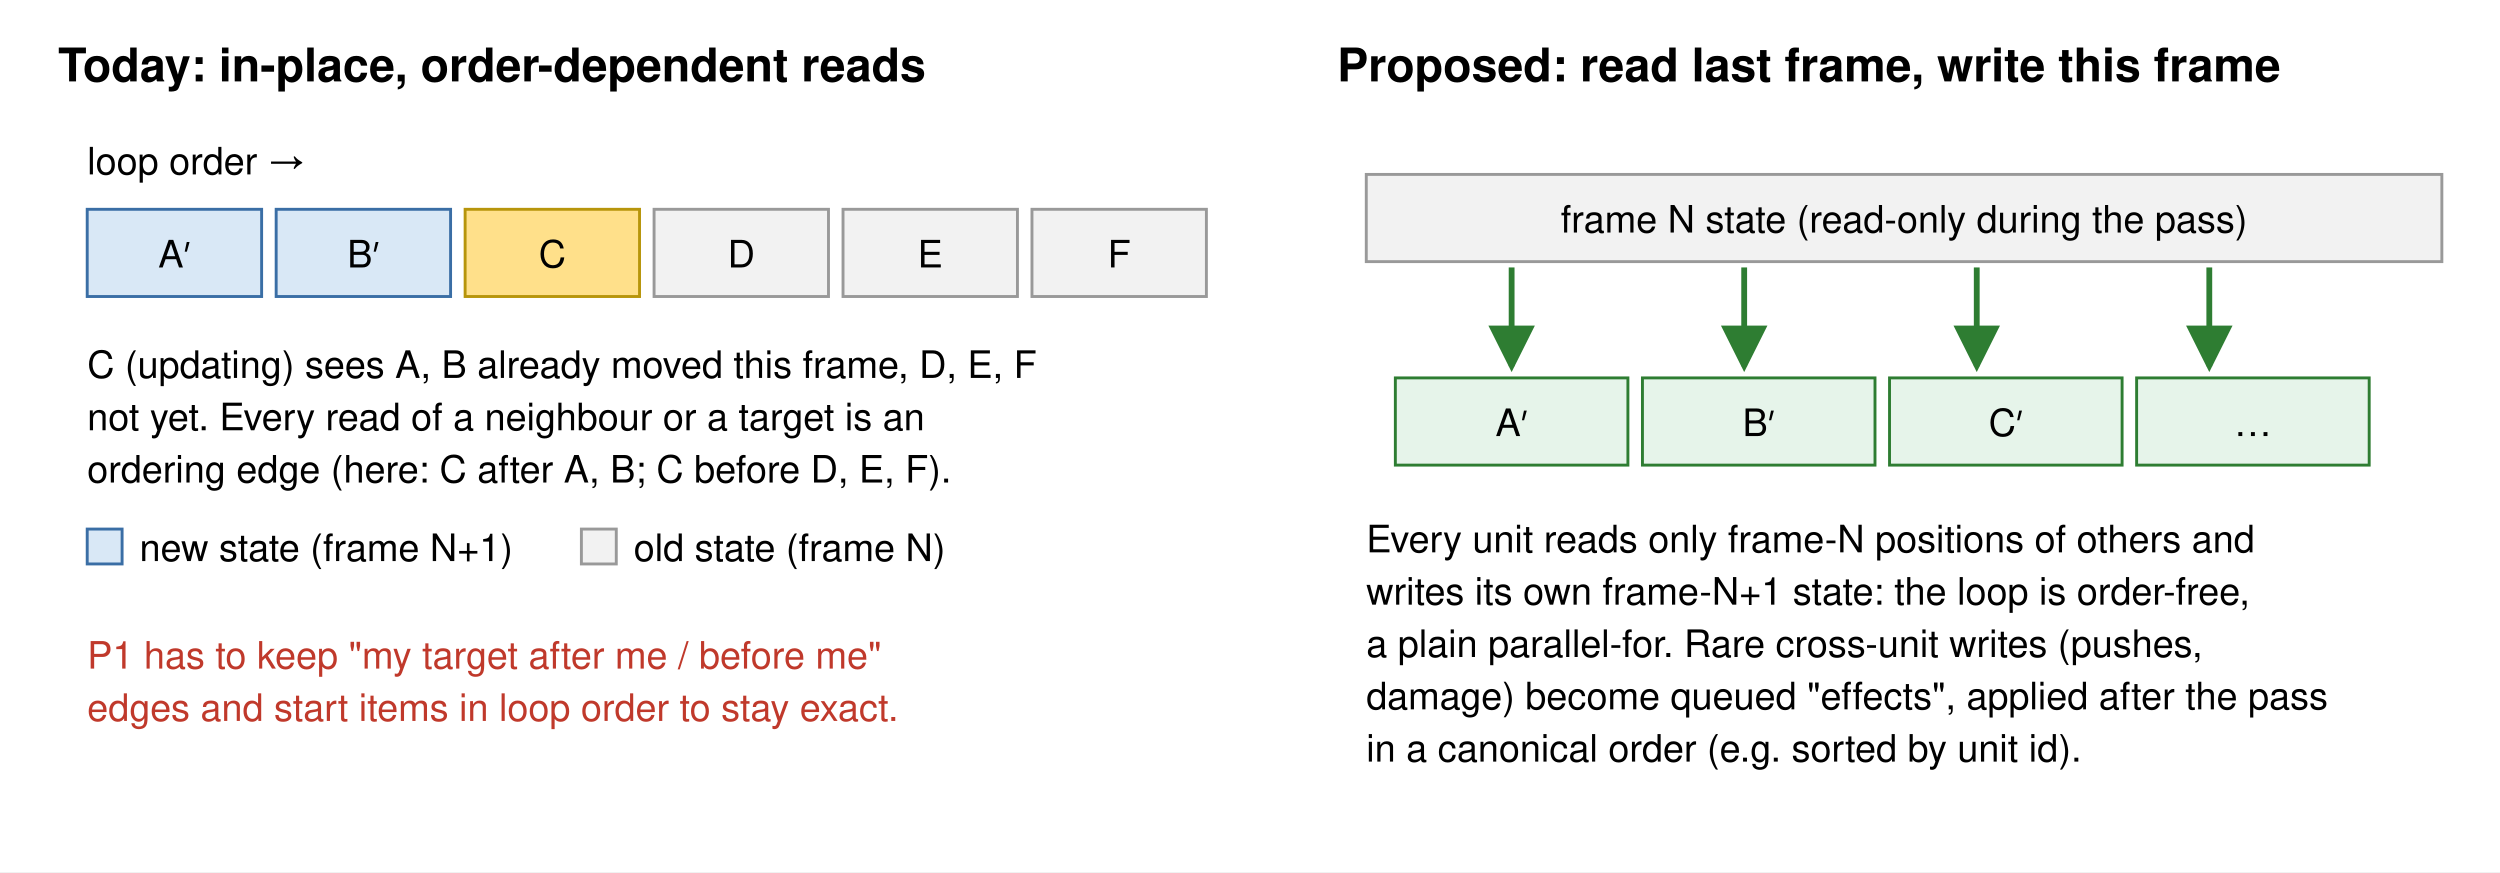
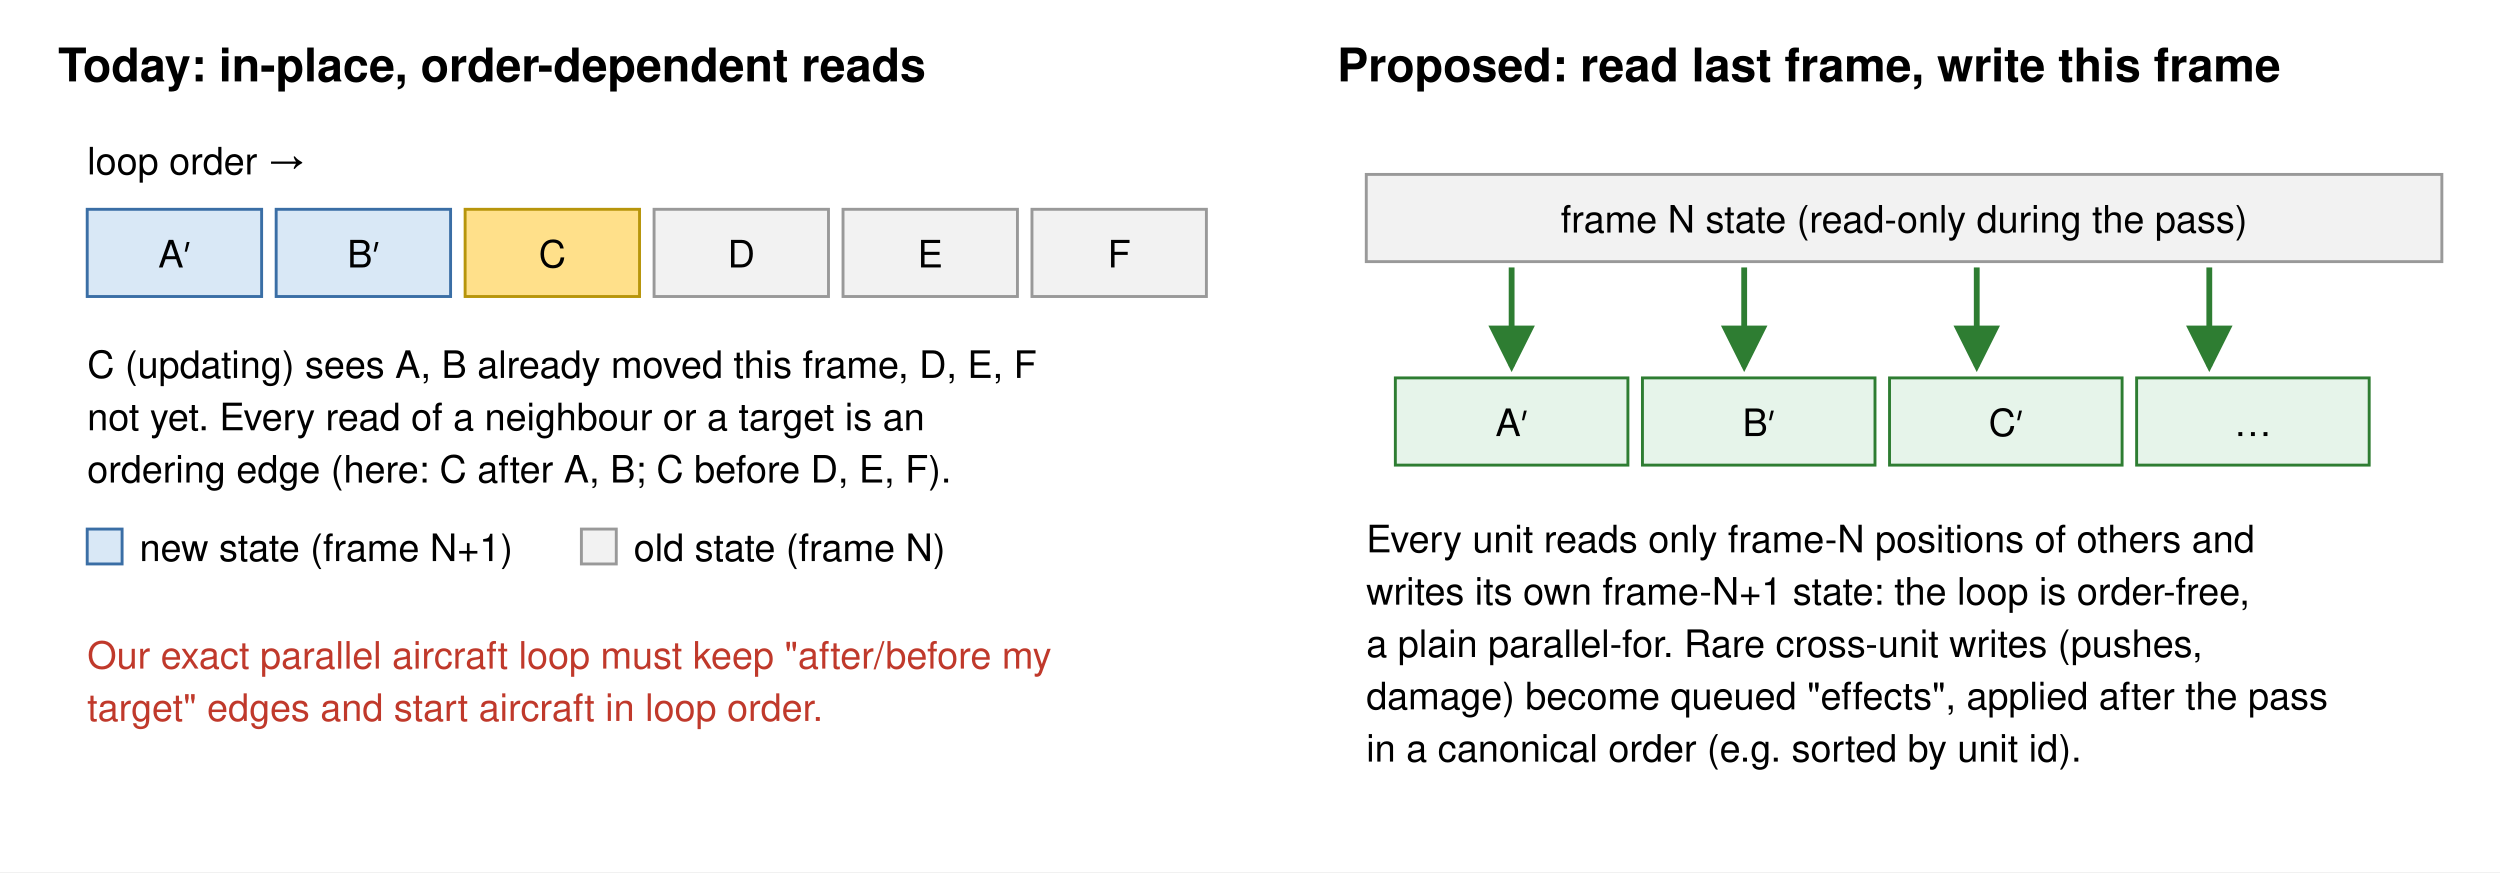
<svg xmlns="http://www.w3.org/2000/svg" width="860" height="300" viewBox="0 0 860 300" font-family="Helvetica, Arial, sans-serif" font-size="13">
  <rect width="860" height="300" fill="#ffffff" />
  <text x="20" y="28" font-size="16" font-weight="bold">Today: in-place, order-dependent reads</text>
  <text x="460" y="28" font-size="16" font-weight="bold">Proposed: read last frame, write this frame</text>
  <g>
    <text x="30" y="60">loop order →</text>
    <g fill="#d9e8f6" stroke="#3a6ea5">
      <rect x="30" y="72" width="60" height="30" />
      <rect x="95" y="72" width="60" height="30" />
    </g>
    <rect x="160" y="72" width="60" height="30" fill="#ffe08a" stroke="#b7950b" />
    <g fill="#f2f2f2" stroke="#999">
      <rect x="225" y="72" width="60" height="30" />
      <rect x="290" y="72" width="60" height="30" />
      <rect x="355" y="72" width="60" height="30" />
    </g>
    <g text-anchor="middle">
      <text x="60" y="92">A′</text>
      <text x="125" y="92">B′</text>
      <text x="190" y="92">C</text>
      <text x="255" y="92">D</text>
      <text x="320" y="92">E</text>
      <text x="385" y="92">F</text>
    </g>
    <text x="30" y="130">C (updating) sees A, B already moved this frame, D, E, F</text>
    <text x="30" y="148">not yet. Every read of a neighbour or a target is an</text>
    <text x="30" y="166">ordering edge (here: C after A, B; C before D, E, F).</text>
    <rect x="30" y="182" width="12" height="12" fill="#d9e8f6" stroke="#3a6ea5" />
    <text x="48" y="193">new state (frame N+1)</text>
    <rect x="200" y="182" width="12" height="12" fill="#f2f2f2" stroke="#999" />
    <text x="218" y="193">old state (frame N)</text>
-     <text x="30" y="230" fill="#c0392b">P1 has to keep "my target after me / before me"</text>
-     <text x="30" y="248" fill="#c0392b">edges and start items in loop order to stay exact.</text>
+     <text x="30" y="230" fill="#c0392b">Our exact parallel aircraft loop must keep "after/before my</text>
+     <text x="30" y="248" fill="#c0392b">target" edges and start aircraft in loop order.</text>
  </g>
  <g>
    <rect x="470" y="60" width="370" height="30" fill="#f2f2f2" stroke="#999" />
    <text x="655" y="80" text-anchor="middle">frame N state (read-only during the pass)</text>
    <g stroke="#2e7d32" stroke-width="2" marker-end="url(#g)">
      <path d="M520 92 V126" />
      <path d="M600 92 V126" />
      <path d="M680 92 V126" />
      <path d="M760 92 V126" />
    </g>
    <g fill="#e6f4ea" stroke="#2e7d32">
      <rect x="480" y="130" width="80" height="30" />
      <rect x="565" y="130" width="80" height="30" />
      <rect x="650" y="130" width="80" height="30" />
      <rect x="735" y="130" width="80" height="30" />
    </g>
    <g text-anchor="middle">
      <text x="520" y="150">A′</text>
      <text x="605" y="150">B′</text>
      <text x="690" y="150">C′</text>
      <text x="775" y="150">…</text>
    </g>
    <text x="470" y="190">Every unit reads only frame-N positions of others and</text>
    <text x="470" y="208">writes its own frame-N+1 state: the loop is order-free,</text>
    <text x="470" y="226">a plain parallel-for. Rare cross-unit writes (pushes,</text>
    <text x="470" y="244">damage) become queued "effects", applied after the pass</text>
    <text x="470" y="262">in a canonical order (e.g. sorted by unit id).</text>
  </g>
  <defs>
    <marker id="g" markerWidth="8" markerHeight="8" refX="7" refY="4" orient="auto">
      <path d="M0,0 L8,4 L0,8 z" fill="#2e7d32" />
    </marker>
  </defs>
</svg>
